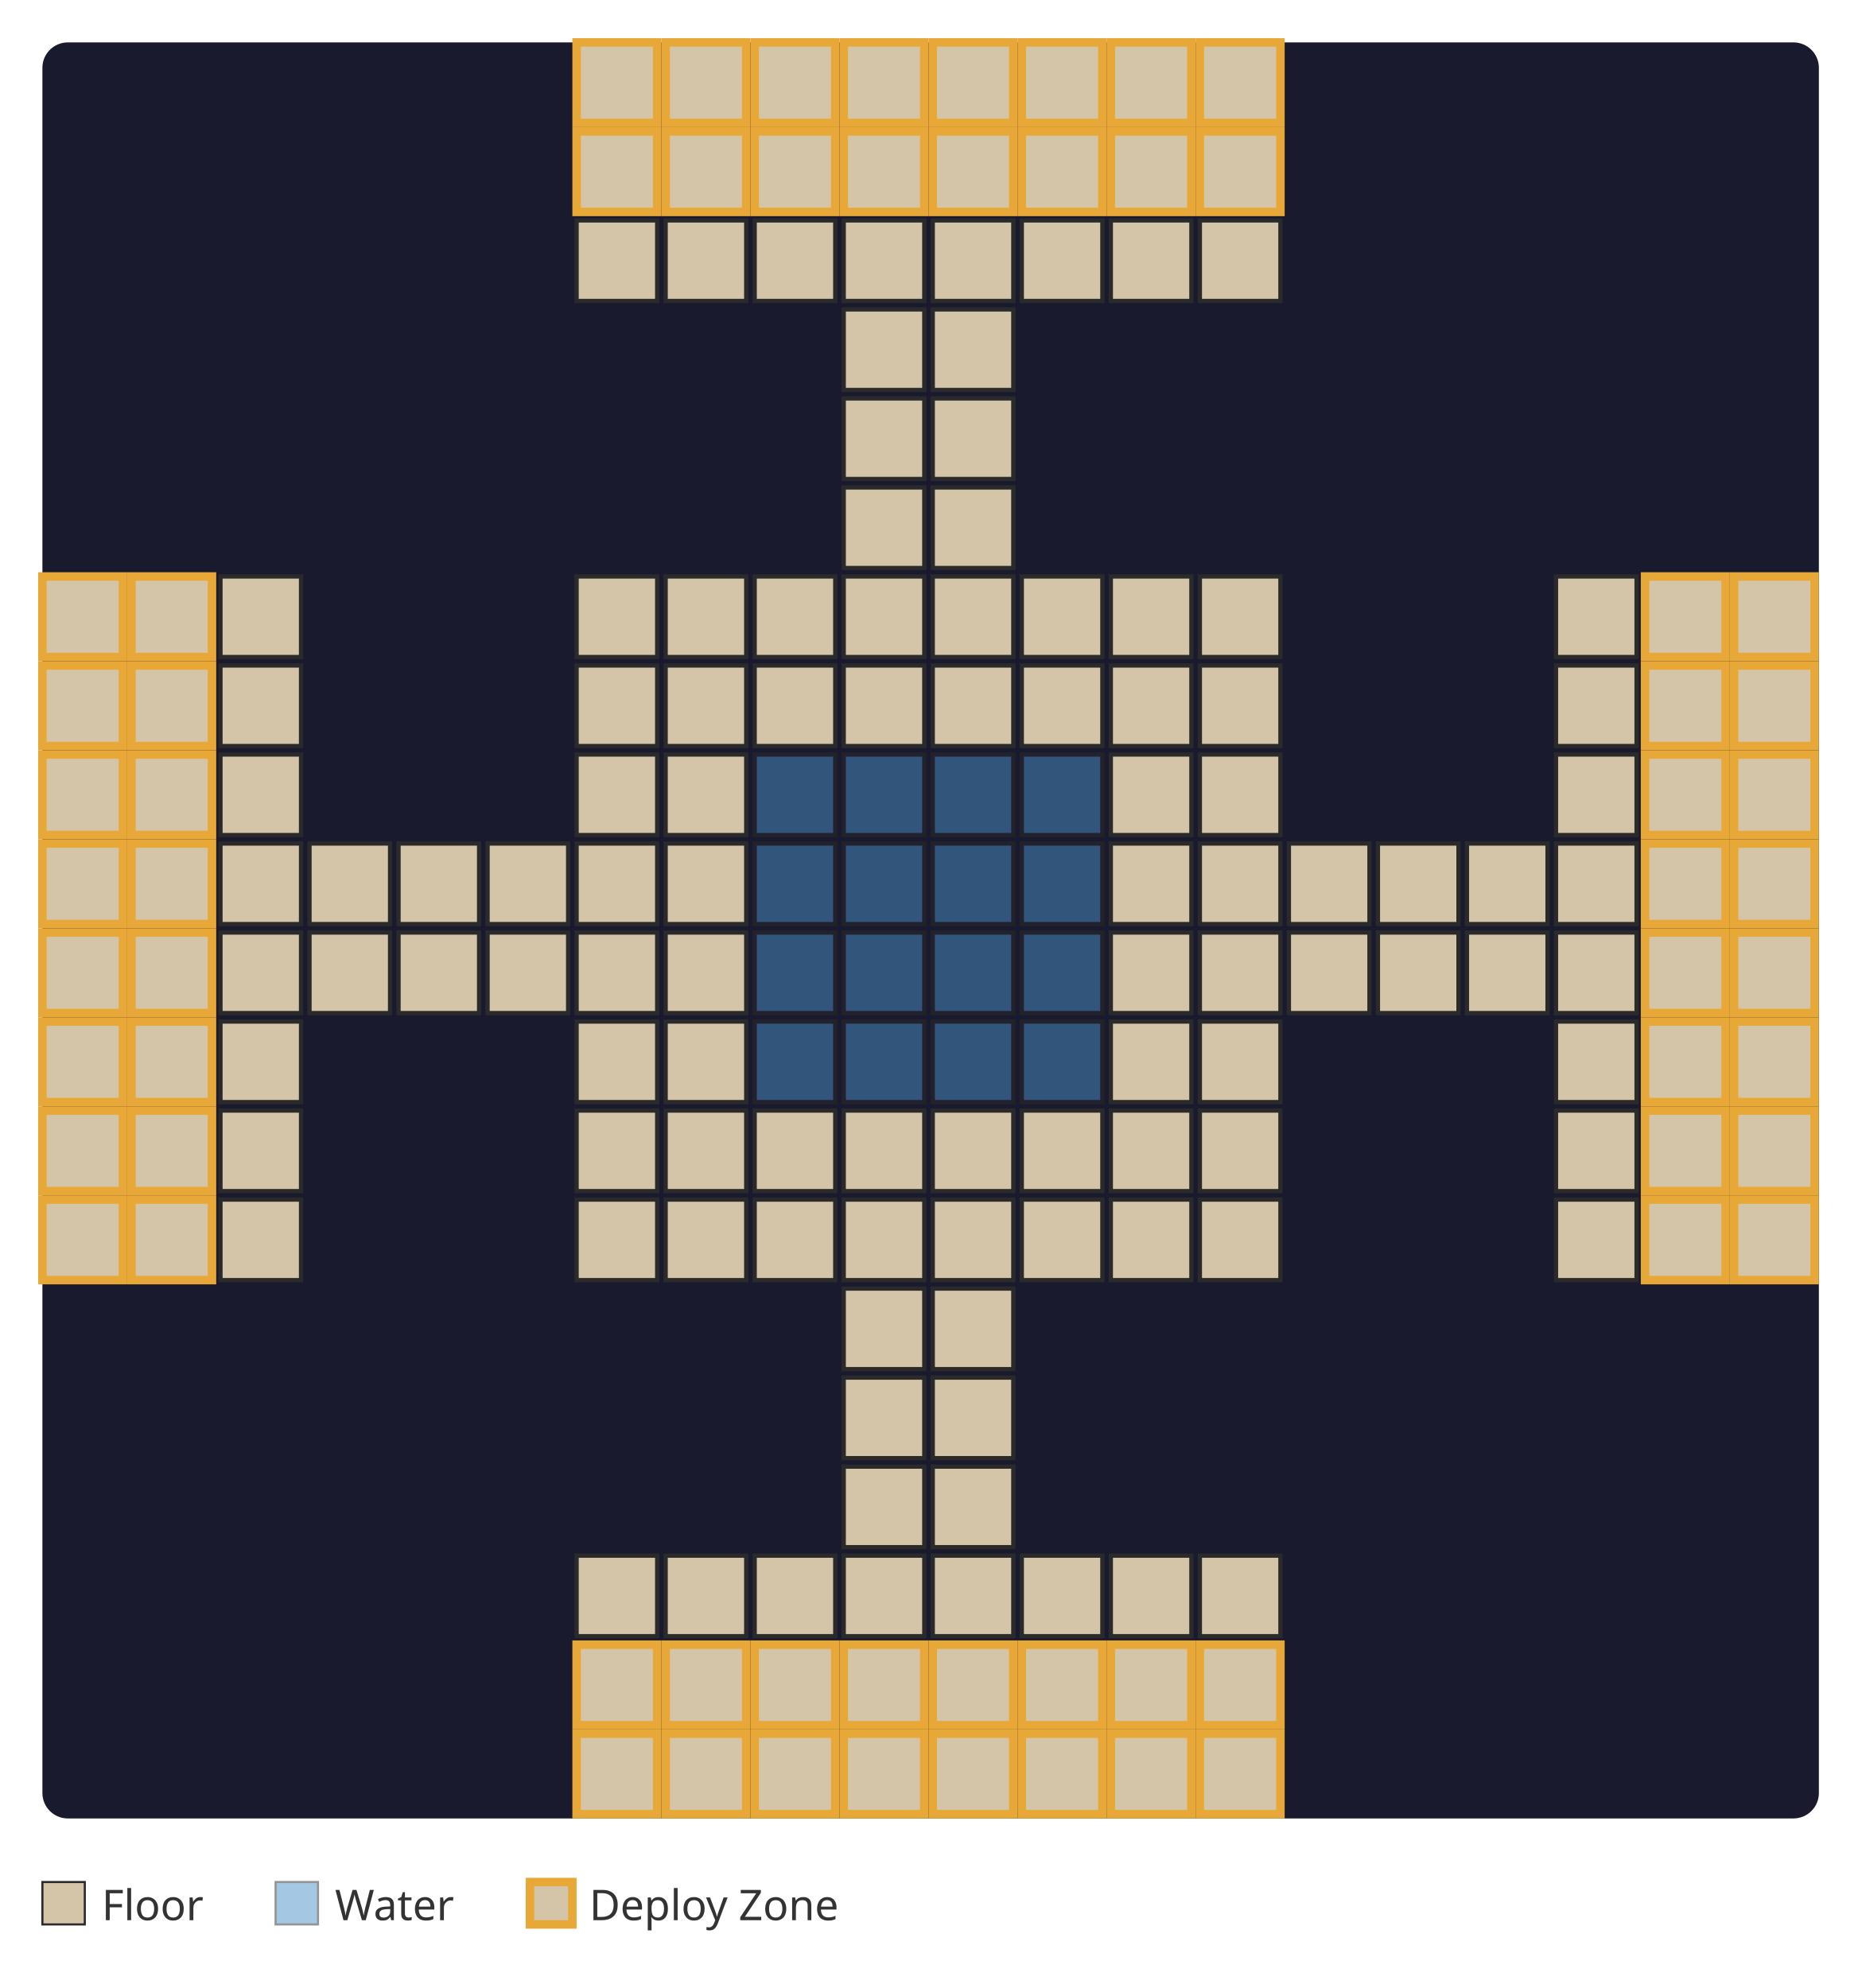
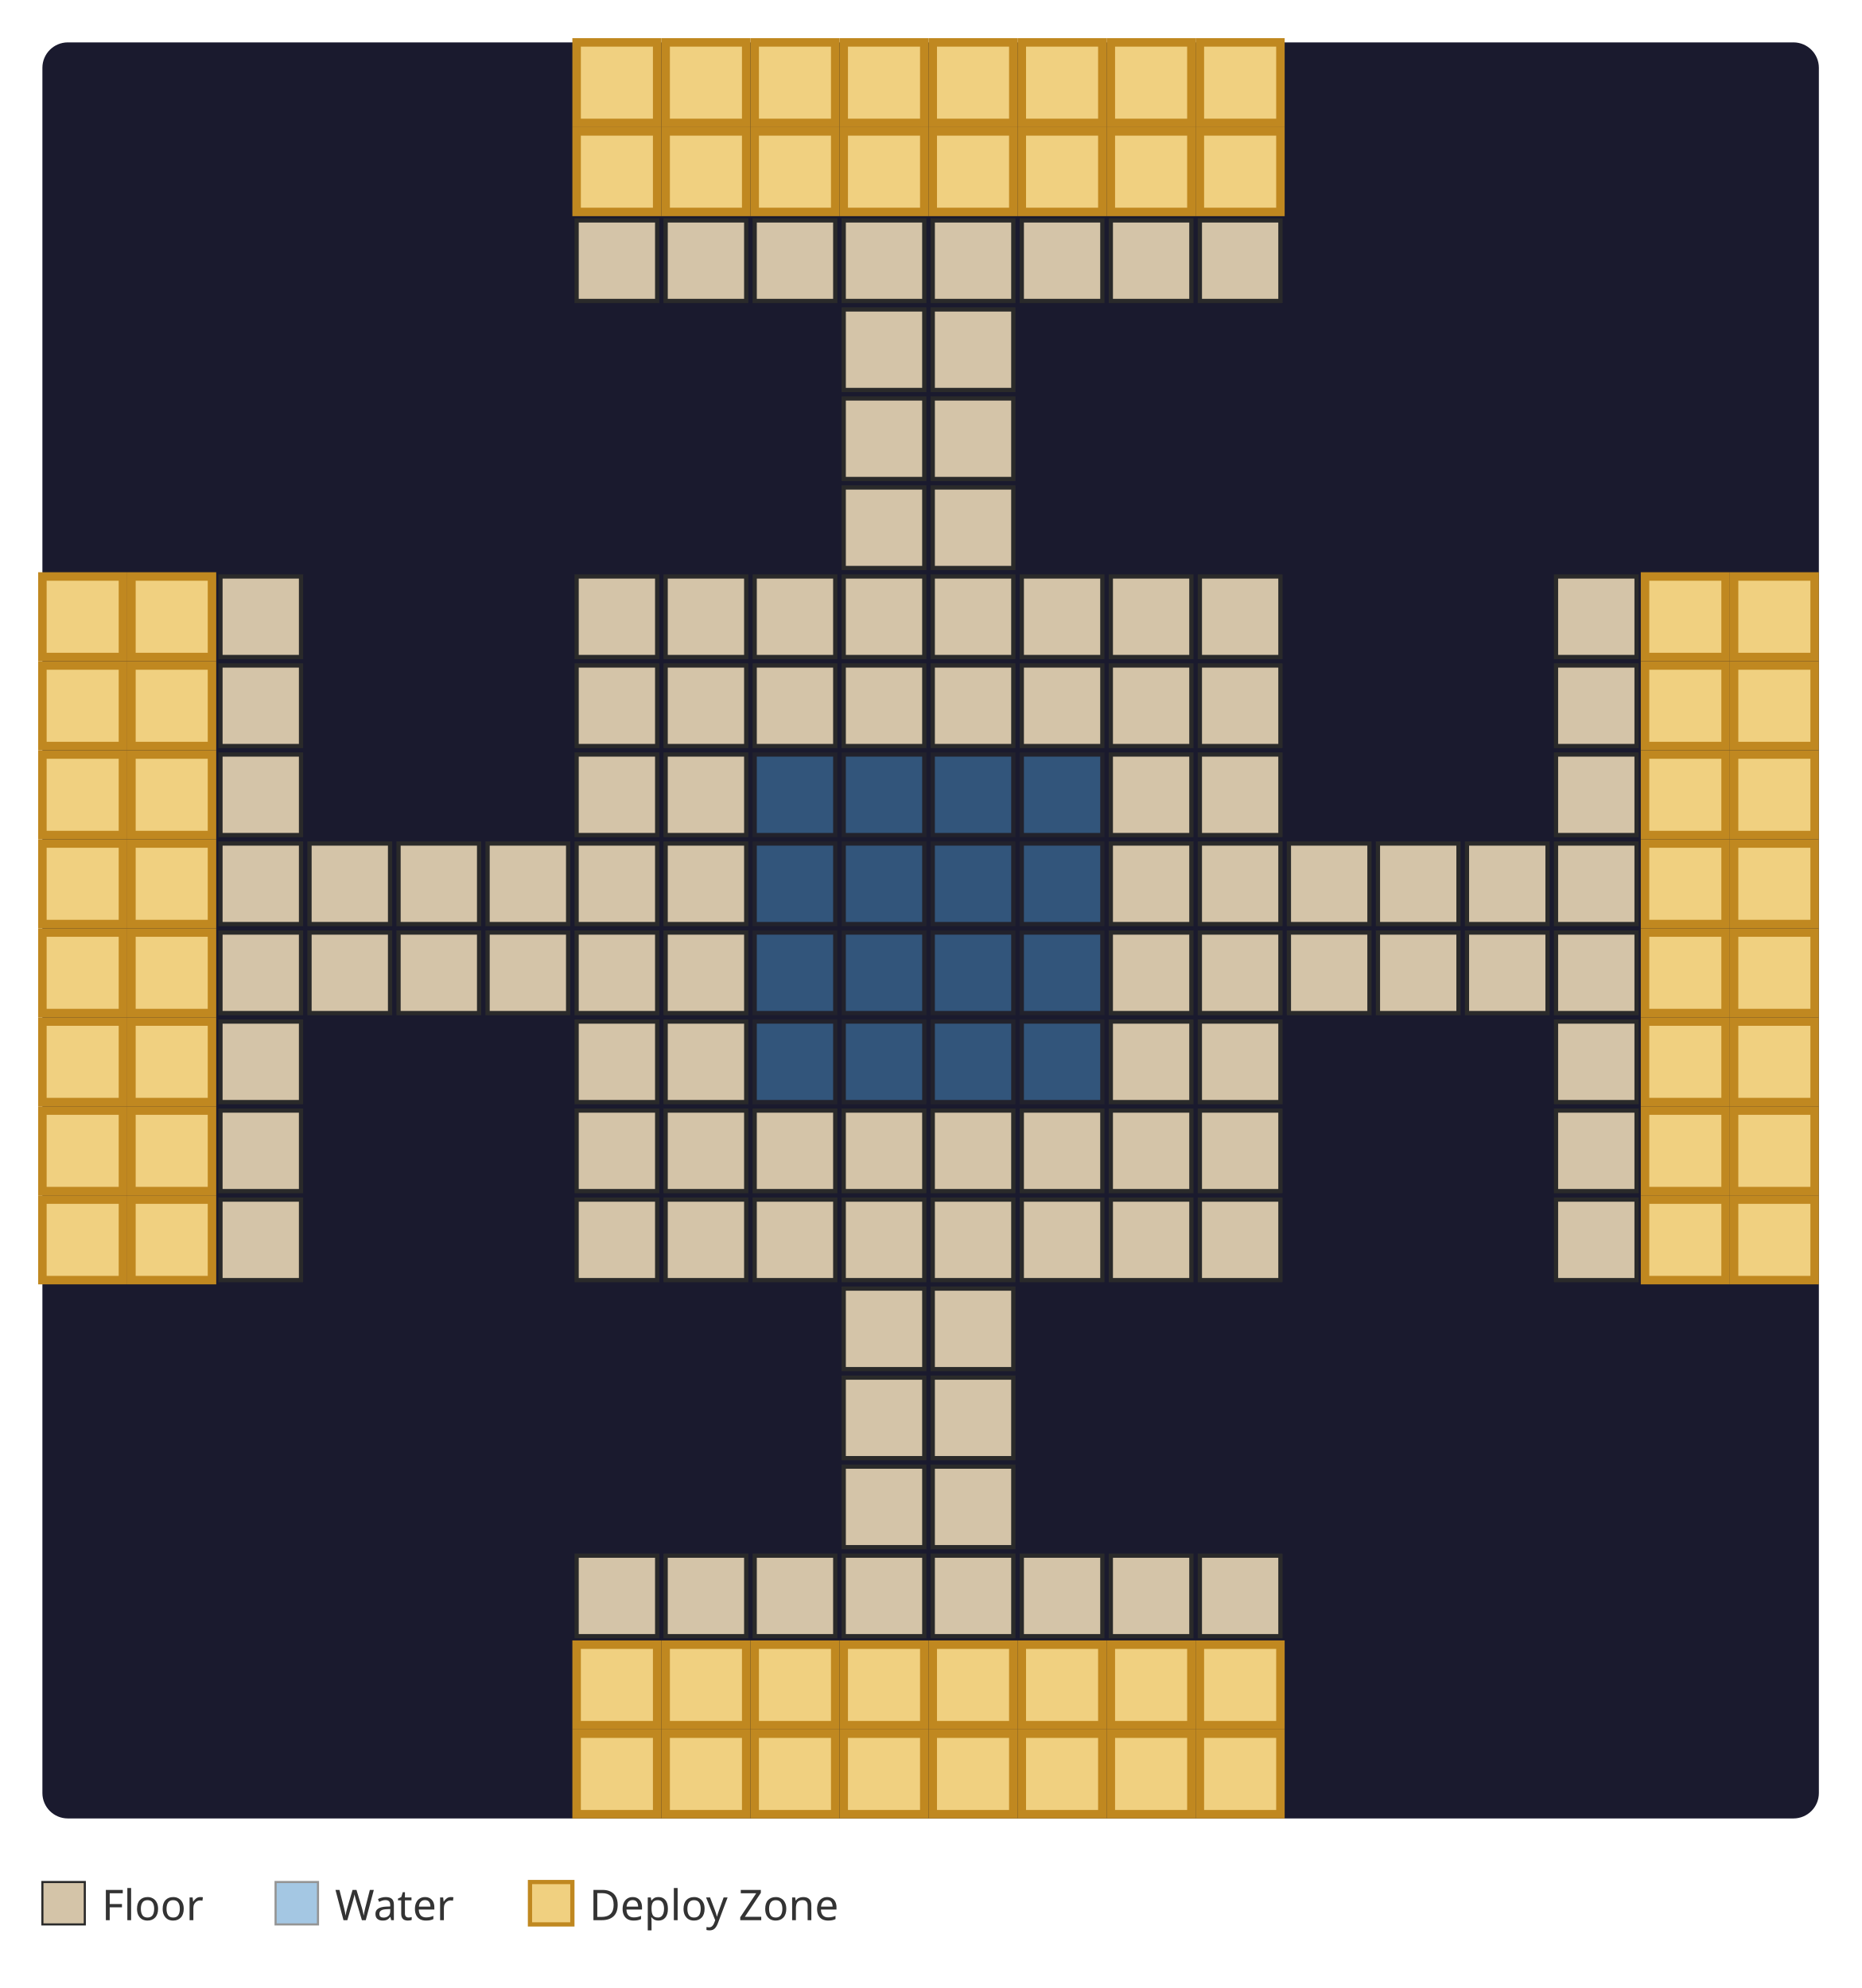
<svg xmlns="http://www.w3.org/2000/svg" viewBox="0 0 439 469" width="439" height="469">
  <defs>
    <style>
      .cell { stroke: #2a2a2a; stroke-width: 1; }
      .floor { fill: #d4c4a8; }
      .water { fill: #4a90c8; opacity: 0.5; }
      .void { fill: #1a1a2e; }
-       .spawn-a { stroke: #e8a838; stroke-width: 2; }
+       .spawn-a { fill: #f0d080; stroke: #c08820; stroke-width: 2; }
      .legend-text { font-family: sans-serif; font-size: 10px; fill: #333; }
    </style>
  </defs>
  <rect x="10" y="10" width="419" height="419" rx="6" ry="6" fill="#1a1a2e" />
  <rect x="136" y="10" width="19" height="19" class="cell floor spawn-a" />
  <rect x="157" y="10" width="19" height="19" class="cell floor spawn-a" />
  <rect x="178" y="10" width="19" height="19" class="cell floor spawn-a" />
  <rect x="199" y="10" width="19" height="19" class="cell floor spawn-a" />
  <rect x="220" y="10" width="19" height="19" class="cell floor spawn-a" />
  <rect x="241" y="10" width="19" height="19" class="cell floor spawn-a" />
  <rect x="262" y="10" width="19" height="19" class="cell floor spawn-a" />
  <rect x="283" y="10" width="19" height="19" class="cell floor spawn-a" />
  <rect x="136" y="31" width="19" height="19" class="cell floor spawn-a" />
  <rect x="157" y="31" width="19" height="19" class="cell floor spawn-a" />
  <rect x="178" y="31" width="19" height="19" class="cell floor spawn-a" />
  <rect x="199" y="31" width="19" height="19" class="cell floor spawn-a" />
  <rect x="220" y="31" width="19" height="19" class="cell floor spawn-a" />
  <rect x="241" y="31" width="19" height="19" class="cell floor spawn-a" />
  <rect x="262" y="31" width="19" height="19" class="cell floor spawn-a" />
  <rect x="283" y="31" width="19" height="19" class="cell floor spawn-a" />
  <rect x="136" y="52" width="19" height="19" class="cell floor" />
  <rect x="157" y="52" width="19" height="19" class="cell floor" />
  <rect x="178" y="52" width="19" height="19" class="cell floor" />
  <rect x="199" y="52" width="19" height="19" class="cell floor" />
  <rect x="220" y="52" width="19" height="19" class="cell floor" />
  <rect x="241" y="52" width="19" height="19" class="cell floor" />
  <rect x="262" y="52" width="19" height="19" class="cell floor" />
  <rect x="283" y="52" width="19" height="19" class="cell floor" />
  <rect x="199" y="73" width="19" height="19" class="cell floor" />
  <rect x="220" y="73" width="19" height="19" class="cell floor" />
  <rect x="199" y="94" width="19" height="19" class="cell floor" />
  <rect x="220" y="94" width="19" height="19" class="cell floor" />
  <rect x="199" y="115" width="19" height="19" class="cell floor" />
  <rect x="220" y="115" width="19" height="19" class="cell floor" />
  <rect x="10" y="136" width="19" height="19" class="cell floor spawn-a" />
  <rect x="31" y="136" width="19" height="19" class="cell floor spawn-a" />
  <rect x="52" y="136" width="19" height="19" class="cell floor" />
  <rect x="136" y="136" width="19" height="19" class="cell floor" />
  <rect x="157" y="136" width="19" height="19" class="cell floor" />
  <rect x="178" y="136" width="19" height="19" class="cell floor" />
  <rect x="199" y="136" width="19" height="19" class="cell floor" />
  <rect x="220" y="136" width="19" height="19" class="cell floor" />
  <rect x="241" y="136" width="19" height="19" class="cell floor" />
  <rect x="262" y="136" width="19" height="19" class="cell floor" />
  <rect x="283" y="136" width="19" height="19" class="cell floor" />
  <rect x="367" y="136" width="19" height="19" class="cell floor" />
  <rect x="388" y="136" width="19" height="19" class="cell floor spawn-a" />
  <rect x="409" y="136" width="19" height="19" class="cell floor spawn-a" />
  <rect x="10" y="157" width="19" height="19" class="cell floor spawn-a" />
  <rect x="31" y="157" width="19" height="19" class="cell floor spawn-a" />
  <rect x="52" y="157" width="19" height="19" class="cell floor" />
  <rect x="136" y="157" width="19" height="19" class="cell floor" />
  <rect x="157" y="157" width="19" height="19" class="cell floor" />
  <rect x="178" y="157" width="19" height="19" class="cell floor" />
  <rect x="199" y="157" width="19" height="19" class="cell floor" />
  <rect x="220" y="157" width="19" height="19" class="cell floor" />
  <rect x="241" y="157" width="19" height="19" class="cell floor" />
  <rect x="262" y="157" width="19" height="19" class="cell floor" />
  <rect x="283" y="157" width="19" height="19" class="cell floor" />
  <rect x="367" y="157" width="19" height="19" class="cell floor" />
  <rect x="388" y="157" width="19" height="19" class="cell floor spawn-a" />
  <rect x="409" y="157" width="19" height="19" class="cell floor spawn-a" />
  <rect x="10" y="178" width="19" height="19" class="cell floor spawn-a" />
  <rect x="31" y="178" width="19" height="19" class="cell floor spawn-a" />
  <rect x="52" y="178" width="19" height="19" class="cell floor" />
  <rect x="136" y="178" width="19" height="19" class="cell floor" />
  <rect x="157" y="178" width="19" height="19" class="cell floor" />
  <rect x="178" y="178" width="19" height="19" class="cell water" />
  <rect x="199" y="178" width="19" height="19" class="cell water" />
  <rect x="220" y="178" width="19" height="19" class="cell water" />
  <rect x="241" y="178" width="19" height="19" class="cell water" />
  <rect x="262" y="178" width="19" height="19" class="cell floor" />
  <rect x="283" y="178" width="19" height="19" class="cell floor" />
  <rect x="367" y="178" width="19" height="19" class="cell floor" />
  <rect x="388" y="178" width="19" height="19" class="cell floor spawn-a" />
  <rect x="409" y="178" width="19" height="19" class="cell floor spawn-a" />
  <rect x="10" y="199" width="19" height="19" class="cell floor spawn-a" />
  <rect x="31" y="199" width="19" height="19" class="cell floor spawn-a" />
  <rect x="52" y="199" width="19" height="19" class="cell floor" />
  <rect x="73" y="199" width="19" height="19" class="cell floor" />
  <rect x="94" y="199" width="19" height="19" class="cell floor" />
  <rect x="115" y="199" width="19" height="19" class="cell floor" />
  <rect x="136" y="199" width="19" height="19" class="cell floor" />
  <rect x="157" y="199" width="19" height="19" class="cell floor" />
  <rect x="178" y="199" width="19" height="19" class="cell water" />
  <rect x="199" y="199" width="19" height="19" class="cell water" />
  <rect x="220" y="199" width="19" height="19" class="cell water" />
  <rect x="241" y="199" width="19" height="19" class="cell water" />
  <rect x="262" y="199" width="19" height="19" class="cell floor" />
  <rect x="283" y="199" width="19" height="19" class="cell floor" />
  <rect x="304" y="199" width="19" height="19" class="cell floor" />
  <rect x="325" y="199" width="19" height="19" class="cell floor" />
  <rect x="346" y="199" width="19" height="19" class="cell floor" />
  <rect x="367" y="199" width="19" height="19" class="cell floor" />
  <rect x="388" y="199" width="19" height="19" class="cell floor spawn-a" />
  <rect x="409" y="199" width="19" height="19" class="cell floor spawn-a" />
  <rect x="10" y="220" width="19" height="19" class="cell floor spawn-a" />
  <rect x="31" y="220" width="19" height="19" class="cell floor spawn-a" />
  <rect x="52" y="220" width="19" height="19" class="cell floor" />
  <rect x="73" y="220" width="19" height="19" class="cell floor" />
  <rect x="94" y="220" width="19" height="19" class="cell floor" />
  <rect x="115" y="220" width="19" height="19" class="cell floor" />
  <rect x="136" y="220" width="19" height="19" class="cell floor" />
  <rect x="157" y="220" width="19" height="19" class="cell floor" />
  <rect x="178" y="220" width="19" height="19" class="cell water" />
  <rect x="199" y="220" width="19" height="19" class="cell water" />
  <rect x="220" y="220" width="19" height="19" class="cell water" />
  <rect x="241" y="220" width="19" height="19" class="cell water" />
  <rect x="262" y="220" width="19" height="19" class="cell floor" />
  <rect x="283" y="220" width="19" height="19" class="cell floor" />
  <rect x="304" y="220" width="19" height="19" class="cell floor" />
  <rect x="325" y="220" width="19" height="19" class="cell floor" />
  <rect x="346" y="220" width="19" height="19" class="cell floor" />
  <rect x="367" y="220" width="19" height="19" class="cell floor" />
  <rect x="388" y="220" width="19" height="19" class="cell floor spawn-a" />
  <rect x="409" y="220" width="19" height="19" class="cell floor spawn-a" />
  <rect x="10" y="241" width="19" height="19" class="cell floor spawn-a" />
  <rect x="31" y="241" width="19" height="19" class="cell floor spawn-a" />
  <rect x="52" y="241" width="19" height="19" class="cell floor" />
  <rect x="136" y="241" width="19" height="19" class="cell floor" />
  <rect x="157" y="241" width="19" height="19" class="cell floor" />
  <rect x="178" y="241" width="19" height="19" class="cell water" />
  <rect x="199" y="241" width="19" height="19" class="cell water" />
  <rect x="220" y="241" width="19" height="19" class="cell water" />
  <rect x="241" y="241" width="19" height="19" class="cell water" />
  <rect x="262" y="241" width="19" height="19" class="cell floor" />
  <rect x="283" y="241" width="19" height="19" class="cell floor" />
  <rect x="367" y="241" width="19" height="19" class="cell floor" />
  <rect x="388" y="241" width="19" height="19" class="cell floor spawn-a" />
  <rect x="409" y="241" width="19" height="19" class="cell floor spawn-a" />
  <rect x="10" y="262" width="19" height="19" class="cell floor spawn-a" />
  <rect x="31" y="262" width="19" height="19" class="cell floor spawn-a" />
  <rect x="52" y="262" width="19" height="19" class="cell floor" />
  <rect x="136" y="262" width="19" height="19" class="cell floor" />
  <rect x="157" y="262" width="19" height="19" class="cell floor" />
  <rect x="178" y="262" width="19" height="19" class="cell floor" />
  <rect x="199" y="262" width="19" height="19" class="cell floor" />
  <rect x="220" y="262" width="19" height="19" class="cell floor" />
  <rect x="241" y="262" width="19" height="19" class="cell floor" />
  <rect x="262" y="262" width="19" height="19" class="cell floor" />
  <rect x="283" y="262" width="19" height="19" class="cell floor" />
  <rect x="367" y="262" width="19" height="19" class="cell floor" />
  <rect x="388" y="262" width="19" height="19" class="cell floor spawn-a" />
  <rect x="409" y="262" width="19" height="19" class="cell floor spawn-a" />
  <rect x="10" y="283" width="19" height="19" class="cell floor spawn-a" />
  <rect x="31" y="283" width="19" height="19" class="cell floor spawn-a" />
  <rect x="52" y="283" width="19" height="19" class="cell floor" />
  <rect x="136" y="283" width="19" height="19" class="cell floor" />
  <rect x="157" y="283" width="19" height="19" class="cell floor" />
  <rect x="178" y="283" width="19" height="19" class="cell floor" />
  <rect x="199" y="283" width="19" height="19" class="cell floor" />
  <rect x="220" y="283" width="19" height="19" class="cell floor" />
  <rect x="241" y="283" width="19" height="19" class="cell floor" />
  <rect x="262" y="283" width="19" height="19" class="cell floor" />
  <rect x="283" y="283" width="19" height="19" class="cell floor" />
  <rect x="367" y="283" width="19" height="19" class="cell floor" />
  <rect x="388" y="283" width="19" height="19" class="cell floor spawn-a" />
  <rect x="409" y="283" width="19" height="19" class="cell floor spawn-a" />
  <rect x="199" y="304" width="19" height="19" class="cell floor" />
  <rect x="220" y="304" width="19" height="19" class="cell floor" />
  <rect x="199" y="325" width="19" height="19" class="cell floor" />
  <rect x="220" y="325" width="19" height="19" class="cell floor" />
  <rect x="199" y="346" width="19" height="19" class="cell floor" />
  <rect x="220" y="346" width="19" height="19" class="cell floor" />
  <rect x="136" y="367" width="19" height="19" class="cell floor" />
  <rect x="157" y="367" width="19" height="19" class="cell floor" />
  <rect x="178" y="367" width="19" height="19" class="cell floor" />
  <rect x="199" y="367" width="19" height="19" class="cell floor" />
  <rect x="220" y="367" width="19" height="19" class="cell floor" />
  <rect x="241" y="367" width="19" height="19" class="cell floor" />
  <rect x="262" y="367" width="19" height="19" class="cell floor" />
  <rect x="283" y="367" width="19" height="19" class="cell floor" />
  <rect x="136" y="388" width="19" height="19" class="cell floor spawn-a" />
  <rect x="157" y="388" width="19" height="19" class="cell floor spawn-a" />
  <rect x="178" y="388" width="19" height="19" class="cell floor spawn-a" />
  <rect x="199" y="388" width="19" height="19" class="cell floor spawn-a" />
  <rect x="220" y="388" width="19" height="19" class="cell floor spawn-a" />
  <rect x="241" y="388" width="19" height="19" class="cell floor spawn-a" />
  <rect x="262" y="388" width="19" height="19" class="cell floor spawn-a" />
  <rect x="283" y="388" width="19" height="19" class="cell floor spawn-a" />
  <rect x="136" y="409" width="19" height="19" class="cell floor spawn-a" />
  <rect x="157" y="409" width="19" height="19" class="cell floor spawn-a" />
  <rect x="178" y="409" width="19" height="19" class="cell floor spawn-a" />
  <rect x="199" y="409" width="19" height="19" class="cell floor spawn-a" />
  <rect x="220" y="409" width="19" height="19" class="cell floor spawn-a" />
  <rect x="241" y="409" width="19" height="19" class="cell floor spawn-a" />
  <rect x="262" y="409" width="19" height="19" class="cell floor spawn-a" />
  <rect x="283" y="409" width="19" height="19" class="cell floor spawn-a" />
  <rect x="10" y="444" width="10" height="10" fill="#d4c4a8" stroke="#2a2a2a" stroke-width="0.5" />
  <text x="24" y="453" class="legend-text">Floor</text>
  <rect x="65" y="444" width="10" height="10" fill="#4a90c8" opacity="0.5" stroke="#2a2a2a" stroke-width="0.5" />
  <text x="79" y="453" class="legend-text">Water</text>
-   <rect x="125" y="444" width="10" height="10" fill="#d4c4a8" stroke="#e8a838" stroke-width="2" />
+   <rect x="125" y="444" width="10" height="10" fill="#f0d080" stroke="#c08820" stroke-width="1" />
  <text x="139" y="453" class="legend-text">Deploy Zone</text>
</svg>
